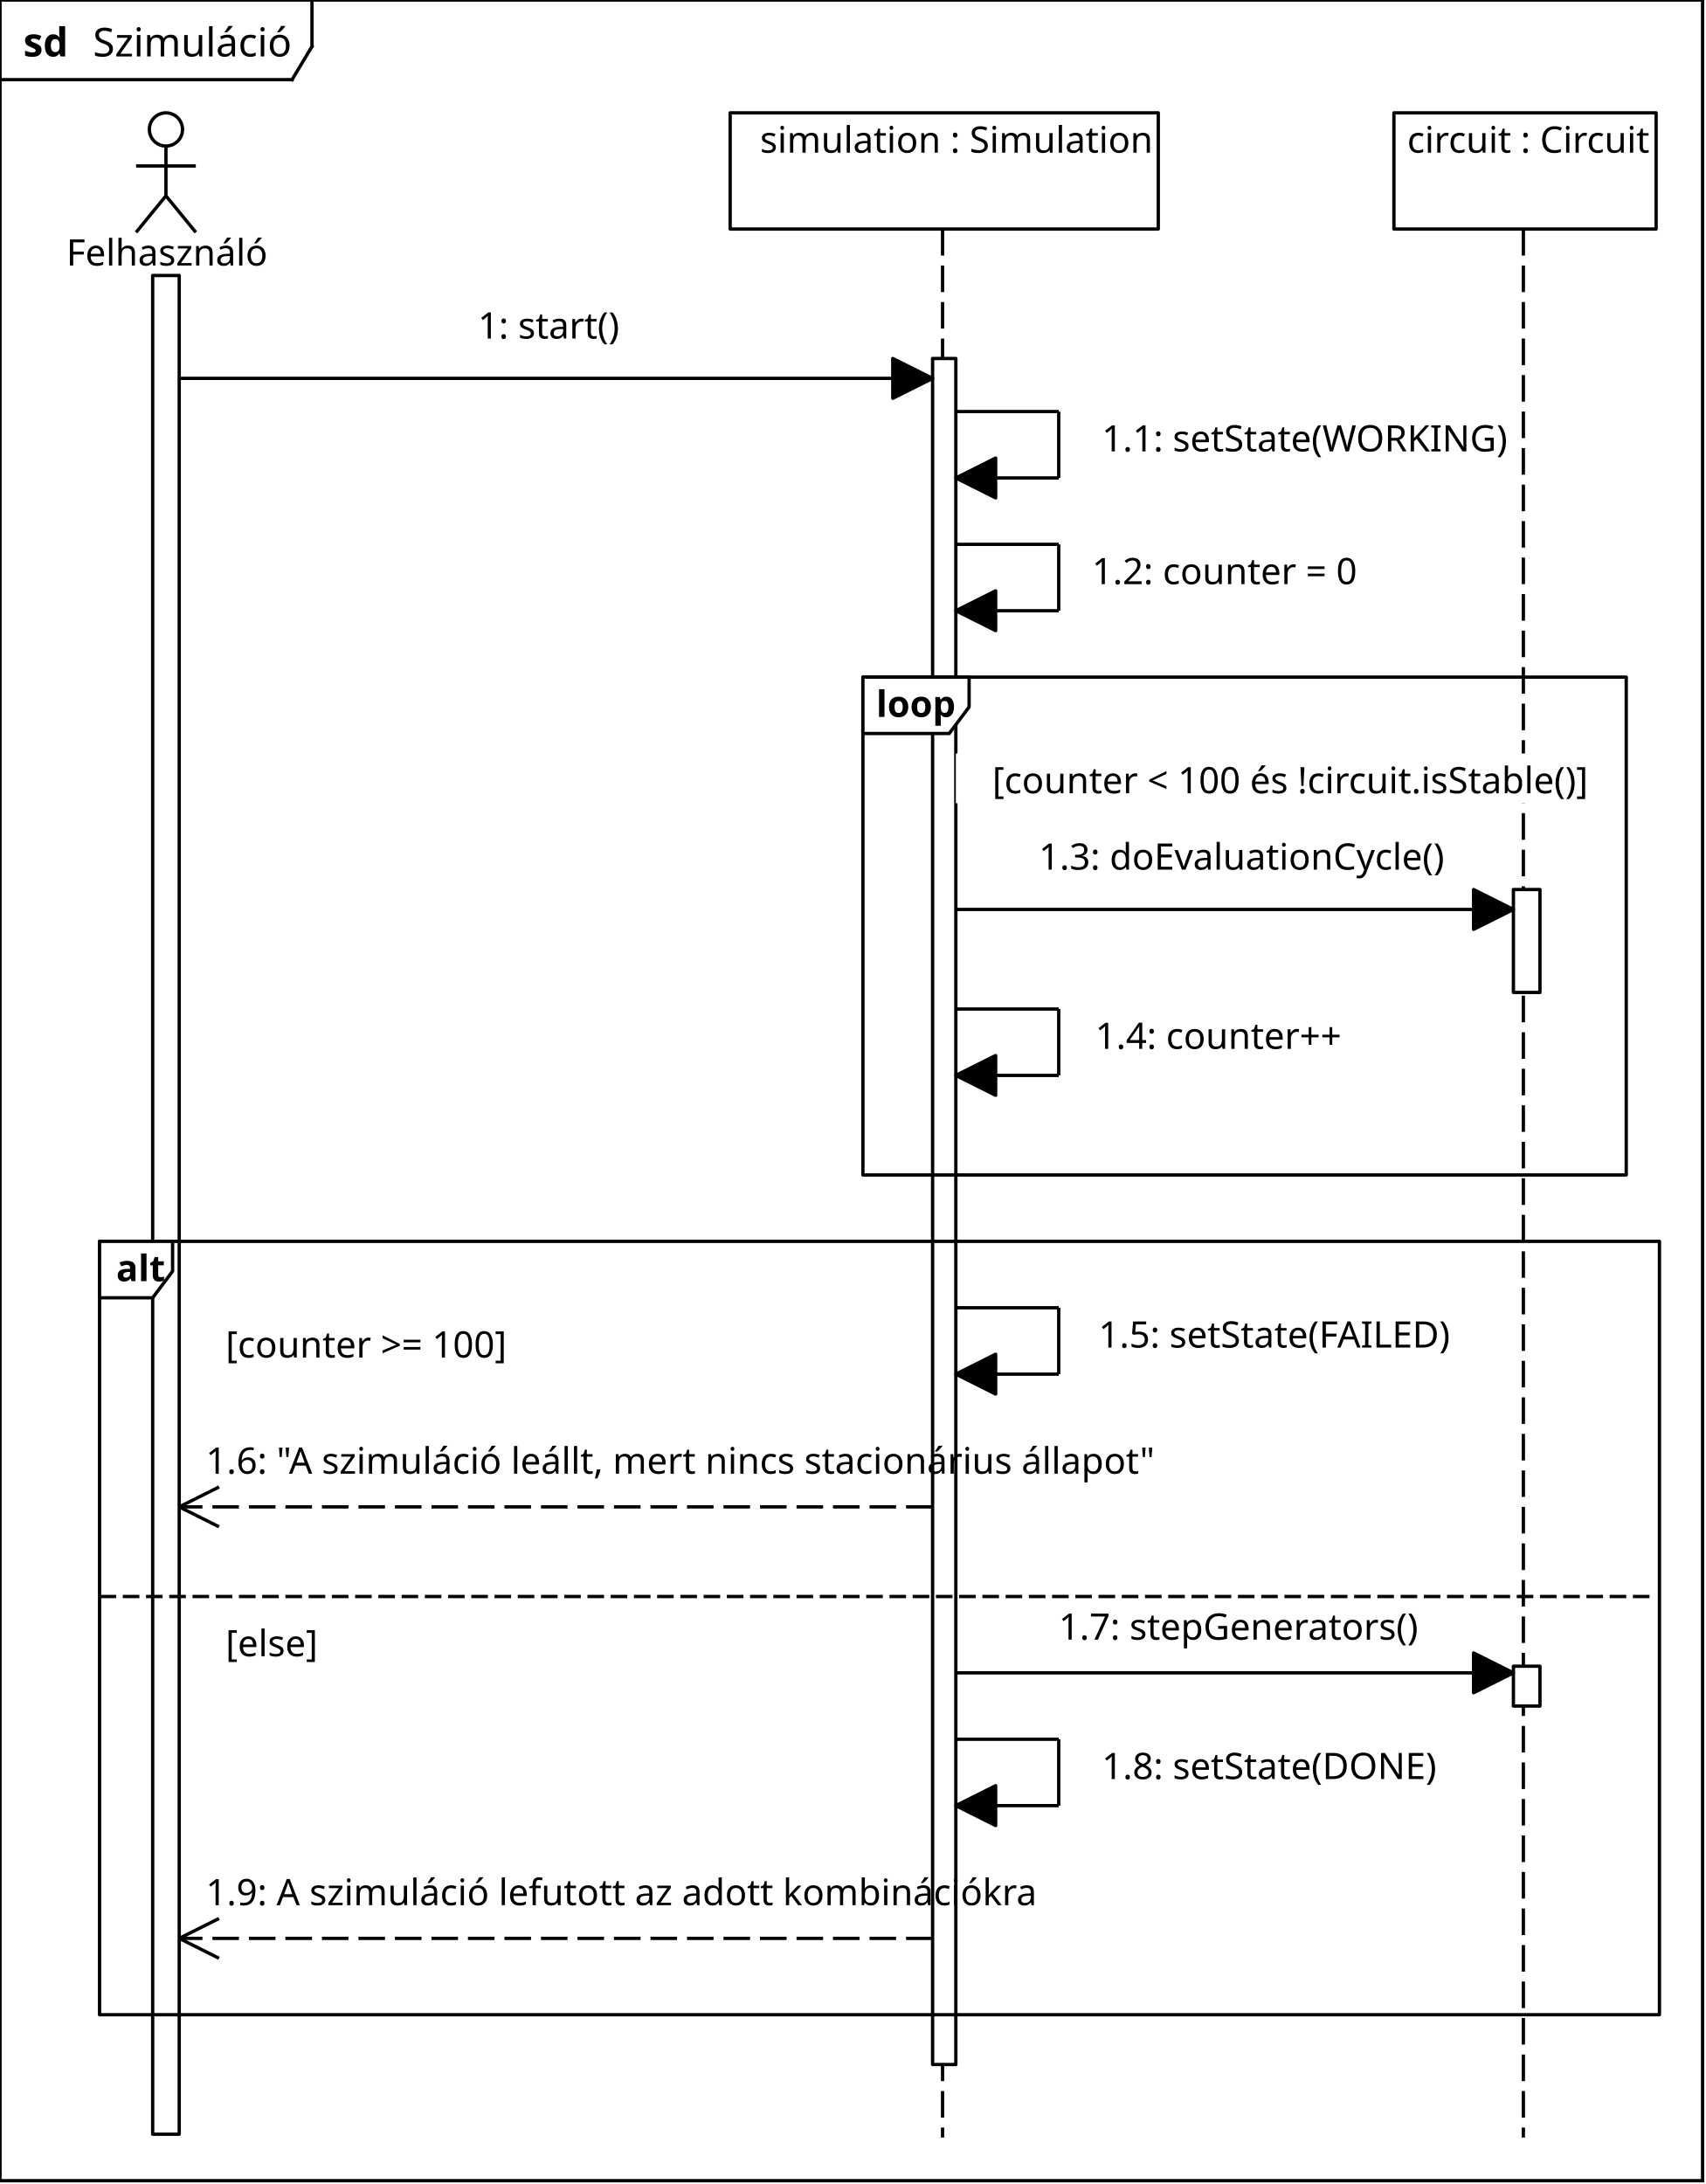
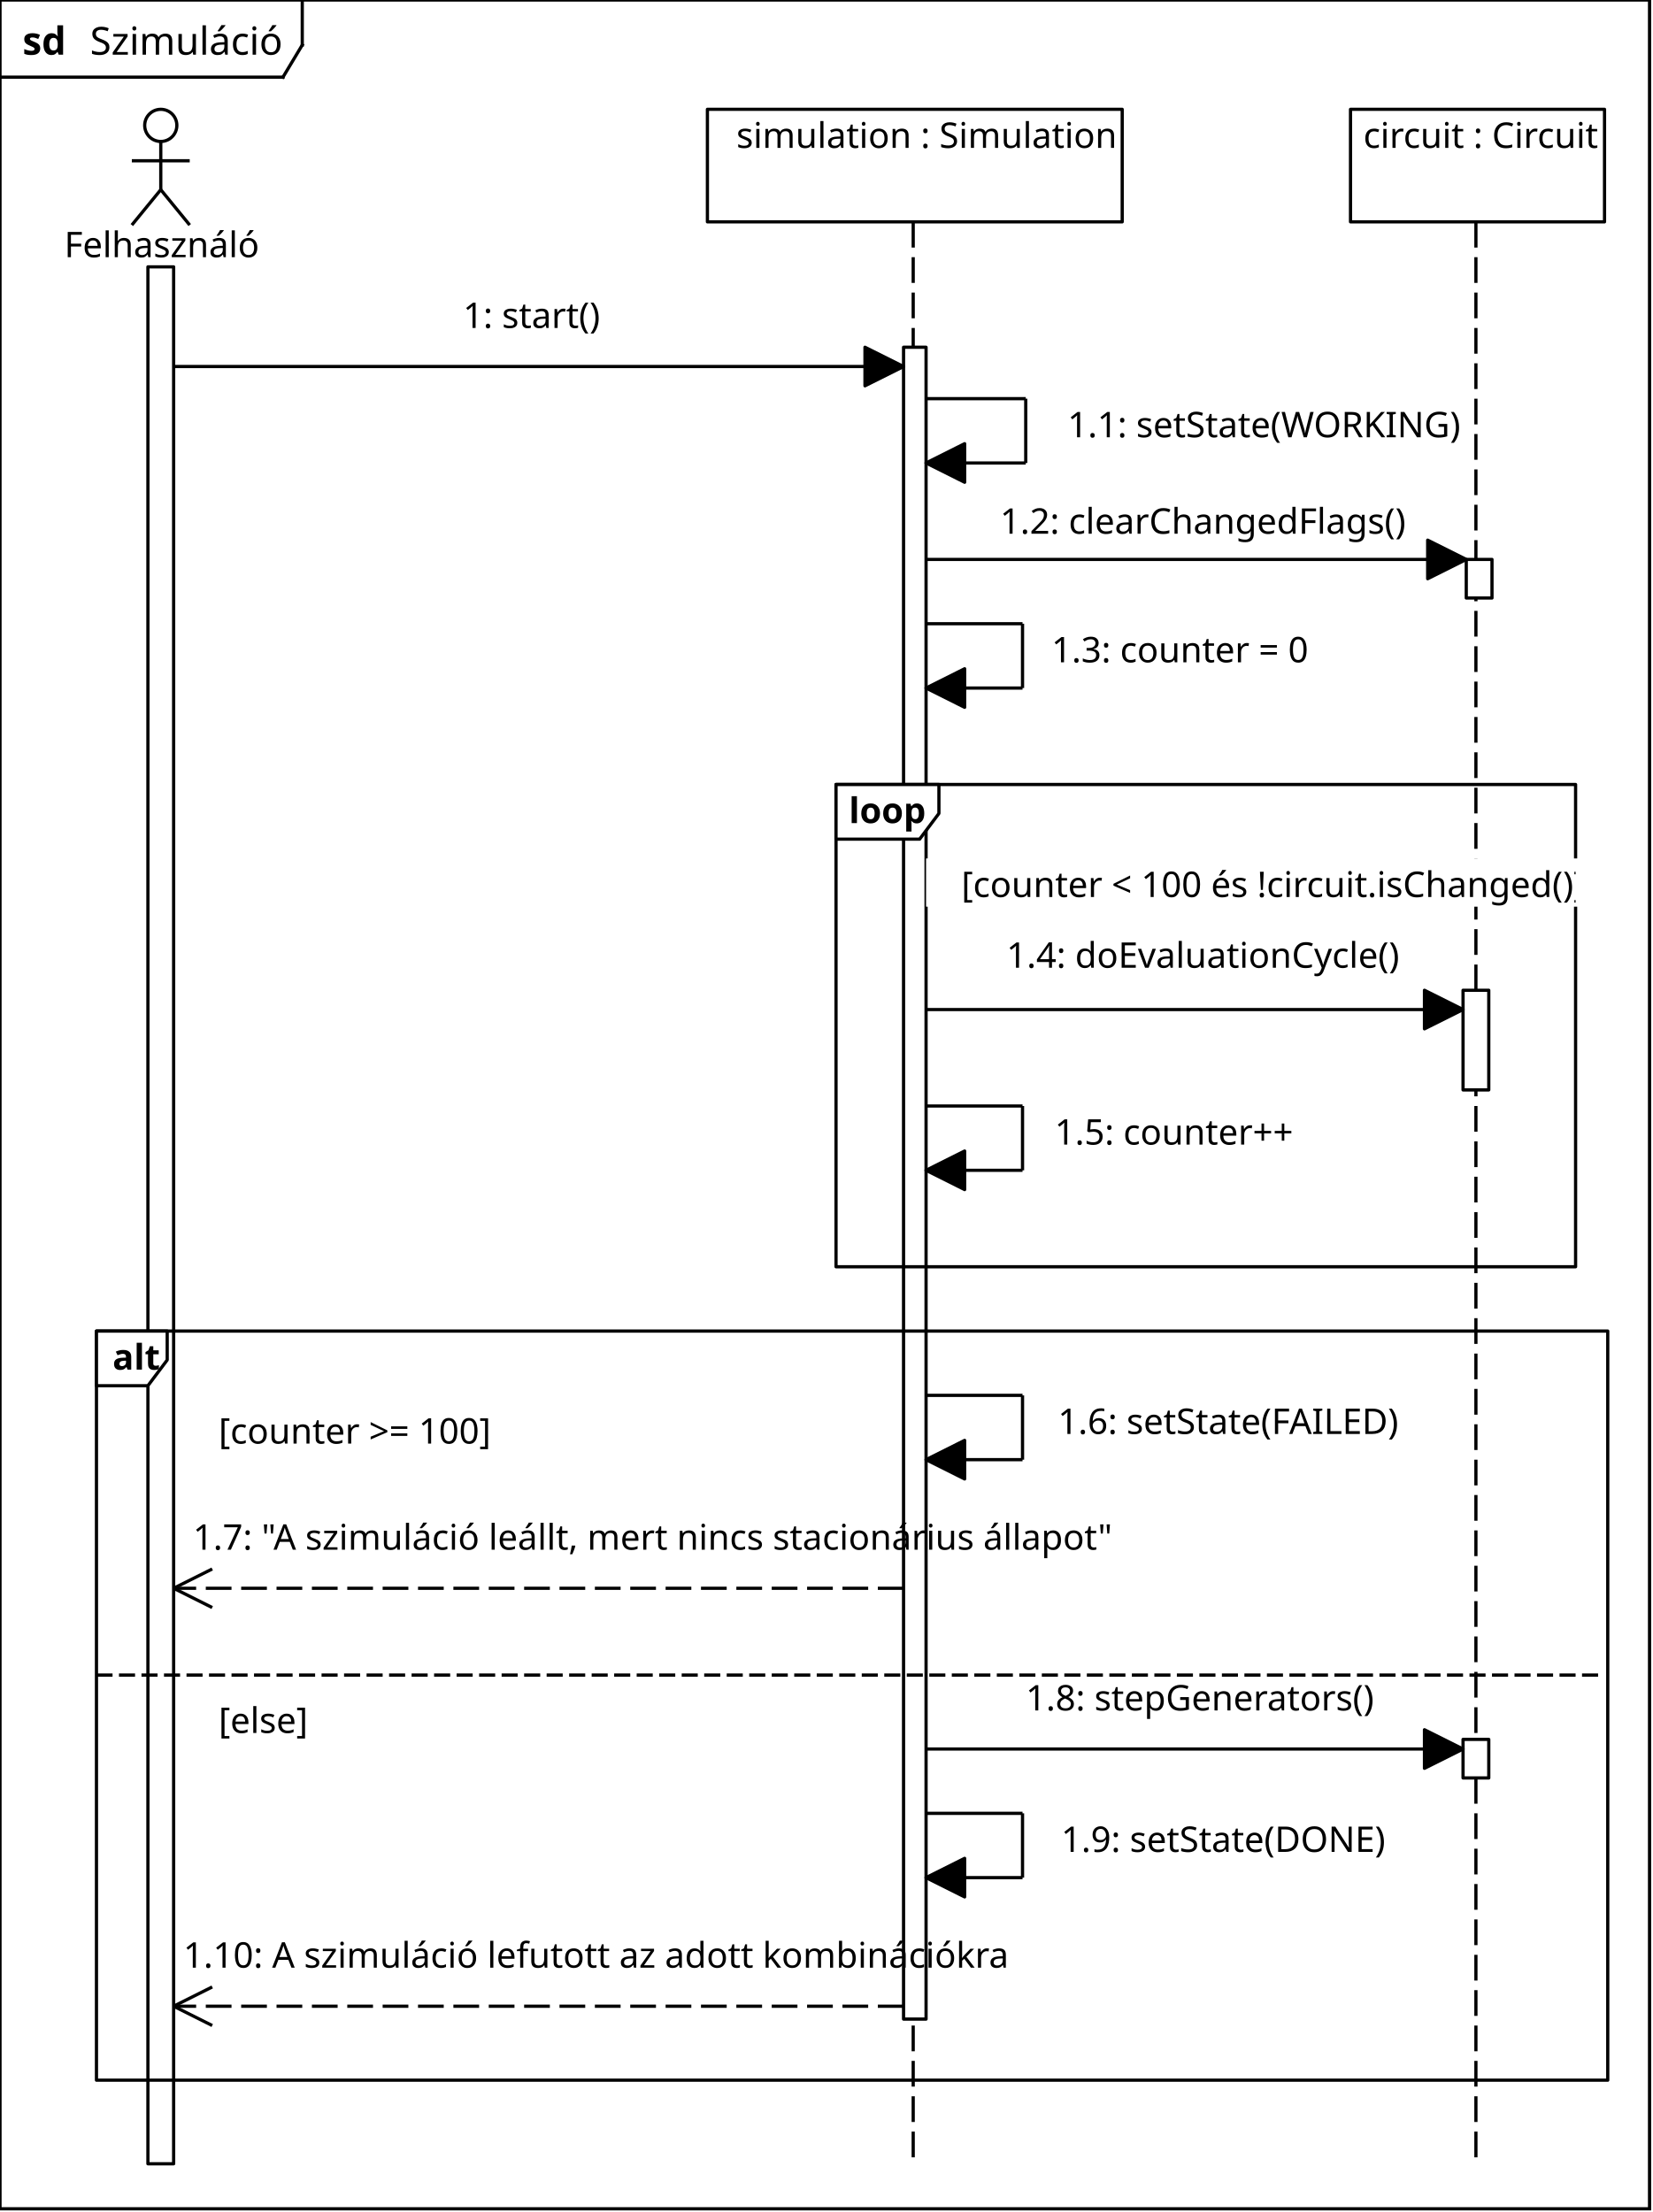
- <svg xmlns="http://www.w3.org/2000/svg" style="fill-opacity:1; color-rendering:auto; color-interpolation:auto; stroke:black; text-rendering:auto; stroke-linecap:square; stroke-miterlimit:10; stroke-opacity:1; shape-rendering:auto; fill:black; stroke-dasharray:none; font-weight:normal; stroke-width:1; font-family:'Dialog'; font-style:normal; stroke-linejoin:miter; font-size:12; stroke-dashoffset:0; image-rendering:auto;" width="514" height="658">
+ <svg xmlns="http://www.w3.org/2000/svg" style="fill-opacity:1; color-rendering:auto; color-interpolation:auto; stroke:black; text-rendering:auto; stroke-linecap:square; stroke-miterlimit:10; stroke-opacity:1; shape-rendering:auto; fill:black; stroke-dasharray:none; font-weight:normal; stroke-width:1; font-family:'Dialog'; font-style:normal; stroke-linejoin:miter; font-size:12; stroke-dashoffset:0; image-rendering:auto;" width="514" height="688">
  <defs id="genericDefs" />
  <g>
    <defs id="defs1">
      <clipPath clipPathUnits="userSpaceOnUse" id="clipPath1">
-         <path d="M-3 -3 L137 -3 L137 617 L-3 617 L-3 -3 Z" />
+         <path d="M-3 -3 L137 -3 L137 647 L-3 647 L-3 -3 Z" />
      </clipPath>
      <clipPath clipPathUnits="userSpaceOnUse" id="clipPath2">
-         <path d="M-3 -3 L87 -3 L87 617 L-3 617 L-3 -3 Z" />
+         <path d="M-3 -3 L87 -3 L87 647 L-3 647 L-3 -3 Z" />
      </clipPath>
      <clipPath clipPathUnits="userSpaceOnUse" id="clipPath3">
-         <path d="M-3 -3 L67 -3 L67 617 L-3 617 L-3 -3 Z" />
+         <path d="M-3 -3 L67 -3 L67 647 L-3 647 L-3 -3 Z" />
      </clipPath>
      <clipPath clipPathUnits="userSpaceOnUse" id="clipPath4">
-         <path d="M-3 -3 L14 -3 L14 521 L-3 521 L-3 -3 Z" />
+         <path d="M-3 -3 L14 -3 L14 527 L-3 527 L-3 -3 Z" />
      </clipPath>
      <clipPath clipPathUnits="userSpaceOnUse" id="clipPath5">
        <path d="M-3 -3 L15 -3 L15 38 L-3 38 L-3 -3 Z" />
      </clipPath>
      <clipPath clipPathUnits="userSpaceOnUse" id="clipPath6">
+         <path d="M-3 -3 L15 -3 L15 19 L-3 19 L-3 -3 Z" />
+       </clipPath>
+       <clipPath clipPathUnits="userSpaceOnUse" id="clipPath7">
        <path d="M-3 -3 L477 -3 L477 240 L-3 240 L-3 -3 Z" />
      </clipPath>
-       <clipPath clipPathUnits="userSpaceOnUse" id="clipPath7">
+       <clipPath clipPathUnits="userSpaceOnUse" id="clipPath8">
        <path d="M0 0 L23 0 L23 18 L0 18 L0 0 Z" />
      </clipPath>
-       <clipPath clipPathUnits="userSpaceOnUse" id="clipPath8">
+       <clipPath clipPathUnits="userSpaceOnUse" id="clipPath9">
        <path d="M-3 -3 L477 -3 L477 132 L-3 132 L-3 -3 Z" />
      </clipPath>
-       <clipPath clipPathUnits="userSpaceOnUse" id="clipPath9">
+       <clipPath clipPathUnits="userSpaceOnUse" id="clipPath10">
        <path d="M0 0 L46 0 L46 15 L0 15 L0 0 Z" />
      </clipPath>
-       <clipPath clipPathUnits="userSpaceOnUse" id="clipPath10">
+       <clipPath clipPathUnits="userSpaceOnUse" id="clipPath11">
        <path d="M0 0 L0 4 L470 4 L470 0 Z" />
-       </clipPath>
-       <clipPath clipPathUnits="userSpaceOnUse" id="clipPath11">
-         <path d="M-3 -3 L15 -3 L15 19 L-3 19 L-3 -3 Z" />
      </clipPath>
      <clipPath clipPathUnits="userSpaceOnUse" id="clipPath12">
        <path d="M-3 -3 L237 -3 L237 157 L-3 157 L-3 -3 Z" />
      </clipPath>
      <clipPath clipPathUnits="userSpaceOnUse" id="clipPath13">
        <path d="M0 0 L33 0 L33 18 L0 18 L0 0 Z" />
      </clipPath>
      <clipPath clipPathUnits="userSpaceOnUse" id="clipPath14">
        <path d="M-3 -3 L477 -3 L477 97 L-3 97 L-3 -3 Z" />
      </clipPath>
      <clipPath clipPathUnits="userSpaceOnUse" id="clipPath15">
        <path d="M0 0 L100 0 L100 15 L0 15 L0 0 Z" />
      </clipPath>
      <clipPath clipPathUnits="userSpaceOnUse" id="clipPath16">
        <path d="M-3 -3 L237 -3 L237 139 L-3 139 L-3 -3 Z" />
      </clipPath>
      <clipPath clipPathUnits="userSpaceOnUse" id="clipPath17">
-         <path d="M0 0 L193 0 L193 15 L0 15 L0 0 Z" />
+         <path d="M0 0 L202 0 L202 15 L0 15 L0 0 Z" />
      </clipPath>
      <clipPath clipPathUnits="userSpaceOnUse" id="clipPath18">
        <path d="M0 0 L0 4 L230 4 L230 0 Z" />
      </clipPath>
      <clipPath clipPathUnits="userSpaceOnUse" id="clipPath19">
-         <path d="M-78 -15 L156 -15 L156 30 L-78 30 L-78 -15 Z" />
+         <path d="M-77 -15 L154 -15 L154 30 L-77 30 L-77 -15 Z" />
      </clipPath>
      <clipPath clipPathUnits="userSpaceOnUse" id="clipPath20">
        <path d="M-80 -15 L160 -15 L160 30 L-80 30 L-80 -15 Z" />
      </clipPath>
      <clipPath clipPathUnits="userSpaceOnUse" id="clipPath21">
        <path d="M-130 -15 L260 -15 L260 30 L-130 30 L-130 -15 Z" />
      </clipPath>
      <clipPath clipPathUnits="userSpaceOnUse" id="clipPath22">
-         <path d="M0 0 L146 0 L146 135 L0 135 L0 0 Z" />
+         <path d="M0 0 L145 0 L145 135 L0 135 L0 0 Z" />
      </clipPath>
      <clipPath clipPathUnits="userSpaceOnUse" id="clipPath23">
        <path d="M0 0 L341 0 L341 115 L0 115 L0 0 Z" />
      </clipPath>
      <clipPath clipPathUnits="userSpaceOnUse" id="clipPath24">
+         <path d="M0 0 L281 0 L281 115 L0 115 L0 0 Z" />
+       </clipPath>
+       <clipPath clipPathUnits="userSpaceOnUse" id="clipPath25">
+         <path d="M0 0 L146 0 L146 135 L0 135 L0 0 Z" />
+       </clipPath>
+       <clipPath clipPathUnits="userSpaceOnUse" id="clipPath26">
        <path d="M0 0 L282 0 L282 115 L0 115 L0 0 Z" />
      </clipPath>
-       <clipPath clipPathUnits="userSpaceOnUse" id="clipPath25">
+       <clipPath clipPathUnits="userSpaceOnUse" id="clipPath27">
+         <path d="M-144 -15 L288 -15 L288 30 L-144 30 L-144 -15 Z" />
+       </clipPath>
+       <clipPath clipPathUnits="userSpaceOnUse" id="clipPath28">
        <path d="M-124 -15 L248 -15 L248 30 L-124 30 L-124 -15 Z" />
      </clipPath>
-       <clipPath clipPathUnits="userSpaceOnUse" id="clipPath26">
-         <path d="M-255 -15 L510 -15 L510 30 L-255 30 L-255 -15 Z" />
-       </clipPath>
-       <clipPath clipPathUnits="userSpaceOnUse" id="clipPath27">
+       <clipPath clipPathUnits="userSpaceOnUse" id="clipPath29">
+         <path d="M-262 -15 L524 -15 L524 30 L-262 30 L-262 -15 Z" />
+       </clipPath>
+       <clipPath clipPathUnits="userSpaceOnUse" id="clipPath30">
        <path d="M-121 -15 L242 -15 L242 30 L-121 30 L-121 -15 Z" />
      </clipPath>
-       <clipPath clipPathUnits="userSpaceOnUse" id="clipPath28">
+       <clipPath clipPathUnits="userSpaceOnUse" id="clipPath31">
        <path d="M-291 -15 L582 -15 L582 30 L-291 30 L-291 -15 Z" />
      </clipPath>
-       <clipPath clipPathUnits="userSpaceOnUse" id="clipPath29">
+       <clipPath clipPathUnits="userSpaceOnUse" id="clipPath32">
        <path d="M-143 -15 L286 -15 L286 30 L-143 30 L-143 -15 Z" />
      </clipPath>
-       <clipPath clipPathUnits="userSpaceOnUse" id="clipPath30">
+       <clipPath clipPathUnits="userSpaceOnUse" id="clipPath33">
        <path d="M-127 -15 L254 -15 L254 30 L-127 30 L-127 -15 Z" />
      </clipPath>
-       <clipPath clipPathUnits="userSpaceOnUse" id="clipPath31">
+       <clipPath clipPathUnits="userSpaceOnUse" id="clipPath34">
        <path d="M-140 -15 L280 -15 L280 30 L-140 30 L-140 -15 Z" />
      </clipPath>
-       <clipPath clipPathUnits="userSpaceOnUse" id="clipPath32">
-         <path d="M-95 -15 L190 -15 L190 30 L-95 30 L-95 -15 Z" />
-       </clipPath>
-       <clipPath clipPathUnits="userSpaceOnUse" id="clipPath33">
+       <clipPath clipPathUnits="userSpaceOnUse" id="clipPath35">
+         <path d="M-96 -15 L192 -15 L192 30 L-96 30 L-96 -15 Z" />
+       </clipPath>
+       <clipPath clipPathUnits="userSpaceOnUse" id="clipPath36">
        <path d="M-61 -15 L122 -15 L122 30 L-61 30 L-61 -15 Z" />
      </clipPath>
-       <clipPath clipPathUnits="userSpaceOnUse" id="clipPath34">
+       <clipPath clipPathUnits="userSpaceOnUse" id="clipPath37">
        <path d="M-91 -15 L182 -15 L182 30 L-91 30 L-91 -15 Z" />
      </clipPath>
    </defs>
    <g style="fill:white; text-rendering:geometricPrecision; stroke:white;">
-       <rect x="0" y="0" width="514" style="stroke:none;" height="658" />
-       <rect x="0" y="38" transform="translate(0,-38)" width="513" style="fill:none; stroke:black;" height="657" />
+       <rect x="0" y="0" width="514" style="stroke:none;" height="688" />
+       <rect x="0" y="38" transform="translate(0,-38)" width="513" style="fill:none; stroke:black;" height="687" />
      <text x="7" y="55" transform="translate(0,-38)" style="fill:black; stroke:none; font-weight:bold;" xml:space="preserve">sd</text>
      <text x="28" y="55" transform="translate(0,-38)" style="fill:black; stroke:none;" xml:space="preserve">Szimuláció</text>
      <line transform="translate(0,-38)" x1="0" x2="88" y1="62" style="fill:none; stroke:black;" y2="62" />
      <line transform="translate(0,-38)" x1="94" x2="94" y1="38" style="fill:none; stroke:black;" y2="52" />
      <line transform="translate(0,-38)" x1="94" x2="88" y1="52" style="fill:none; stroke:black;" y2="62" />
    </g>
    <g transform="translate(220,34)" style="font-size:11; fill:white; text-rendering:geometricPrecision; font-family:sans-serif; stroke:white;">
      <rect x="0" y="0" width="129" style="clip-path:url(#clipPath1); stroke:none;" height="35" />
    </g>
    <g transform="translate(220,34)" style="font-size:11; stroke-linecap:butt; text-rendering:geometricPrecision; font-family:sans-serif; stroke-linejoin:round; stroke-miterlimit:0;">
      <rect x="0" y="0" width="129" style="clip-path:url(#clipPath1); fill:none;" height="35" />
-       <line x1="64" x2="64" y1="35" style="clip-path:url(#clipPath1); fill:none; stroke-linejoin:bevel; stroke-dasharray:8,3;" y2="610" />
+       <line x1="64" x2="64" y1="35" style="clip-path:url(#clipPath1); fill:none; stroke-linejoin:bevel; stroke-dasharray:8,3;" y2="640" />
    </g>
    <g transform="translate(420,34)" style="font-size:11; fill:white; text-rendering:geometricPrecision; font-family:sans-serif; stroke:white;">
      <rect x="0" y="0" width="79" style="clip-path:url(#clipPath2); stroke:none;" height="35" />
    </g>
    <g transform="translate(420,34)" style="font-size:11; stroke-linecap:butt; text-rendering:geometricPrecision; font-family:sans-serif; stroke-linejoin:round; stroke-miterlimit:0;">
      <rect x="0" y="0" width="79" style="clip-path:url(#clipPath2); fill:none;" height="35" />
-       <line x1="39" x2="39" y1="35" style="clip-path:url(#clipPath2); fill:none; stroke-linejoin:bevel; stroke-dasharray:8,3;" y2="610" />
+       <line x1="39" x2="39" y1="35" style="clip-path:url(#clipPath2); fill:none; stroke-linejoin:bevel; stroke-dasharray:8,3;" y2="640" />
    </g>
    <g transform="translate(20,34)" style="font-size:11; stroke-linecap:butt; text-rendering:geometricPrecision; font-family:sans-serif; stroke-linejoin:round; stroke-miterlimit:0;">
      <circle style="fill:none; clip-path:url(#clipPath3);" r="5" cx="30" cy="5" />
-       <rect x="26" y="49" width="8" style="clip-path:url(#clipPath3); fill:none;" height="560" />
+       <rect x="26" y="49" width="8" style="clip-path:url(#clipPath3); fill:none;" height="590" />
      <line x1="30" x2="30" y1="10" style="clip-path:url(#clipPath3); fill:none;" y2="25" />
      <line x1="30" x2="21" y1="25" style="clip-path:url(#clipPath3); fill:none;" y2="36" />
      <line x1="30" x2="39" y1="25" style="clip-path:url(#clipPath3); fill:none;" y2="36" />
      <line x1="21" x2="39" y1="16" style="clip-path:url(#clipPath3); fill:none;" y2="16" />
    </g>
    <g transform="translate(281,108)" style="font-size:11; fill:white; text-rendering:geometricPrecision; font-family:sans-serif; stroke:white;">
-       <rect x="0" y="0" width="7" style="clip-path:url(#clipPath4); stroke:none;" height="514" />
+       <rect x="0" y="0" width="7" style="clip-path:url(#clipPath4); stroke:none;" height="520" />
    </g>
    <g transform="translate(281,108)" style="font-size:11; stroke-linecap:butt; text-rendering:geometricPrecision; font-family:sans-serif; stroke-linejoin:round; stroke-miterlimit:0;">
-       <rect x="0" y="0" width="7" style="clip-path:url(#clipPath4); fill:none;" height="514" />
-     </g>
-     <g transform="translate(456,268)" style="font-size:11; fill:white; text-rendering:geometricPrecision; font-family:sans-serif; stroke:white;">
+       <rect x="0" y="0" width="7" style="clip-path:url(#clipPath4); fill:none;" height="520" />
+     </g>
+     <g transform="translate(455,308)" style="font-size:11; fill:white; text-rendering:geometricPrecision; font-family:sans-serif; stroke:white;">
      <rect x="0" y="0" width="8" style="clip-path:url(#clipPath5); stroke:none;" height="31" />
    </g>
-     <g transform="translate(456,268)" style="font-size:11; stroke-linecap:butt; text-rendering:geometricPrecision; font-family:sans-serif; stroke-linejoin:round; stroke-miterlimit:0;">
+     <g transform="translate(455,308)" style="font-size:11; stroke-linecap:butt; text-rendering:geometricPrecision; font-family:sans-serif; stroke-linejoin:round; stroke-miterlimit:0;">
      <rect x="0" y="0" width="8" style="clip-path:url(#clipPath5); fill:none;" height="31" />
    </g>
-     <g transform="translate(30,374)" style="font-size:11; stroke-linecap:butt; text-rendering:geometricPrecision; font-family:sans-serif; stroke-linejoin:round; font-weight:bold; stroke-miterlimit:0;">
-       <rect x="0" y="0" width="470" style="clip-path:url(#clipPath6); fill:none;" height="233" />
-     </g>
-     <g transform="translate(30,374)" style="font-size:11; fill:white; text-rendering:geometricPrecision; font-family:sans-serif; stroke:white; font-weight:bold;">
-       <path d="M22 0 L22 9 L16 17 L0 17 L0 0 Z" style="clip-path:url(#clipPath6); stroke:none;" />
-     </g>
-     <g transform="translate(30,374)" style="font-size:11; stroke-linecap:butt; text-rendering:geometricPrecision; font-family:sans-serif; stroke-linejoin:round; font-weight:bold; stroke-miterlimit:0;">
-       <path d="M22 0 L22 9 L16 17 L0 17 L0 0 Z" style="fill:none; clip-path:url(#clipPath6);" />
-     </g>
-     <g transform="translate(30,374)" style="text-rendering:geometricPrecision; font-size:11; font-weight:bold; font-family:sans-serif;">
-       <text x="5" y="12" style="clip-path:url(#clipPath7); stroke:none;" xml:space="preserve">alt</text>
-     </g>
-     <g transform="translate(30,482)" style="font-size:11; fill:white; text-rendering:geometricPrecision; font-family:sans-serif; stroke:white;">
-       <rect x="28" y="5" width="46" style="clip-path:url(#clipPath8); stroke:none;" height="15" />
-     </g>
-     <g style="text-rendering:geometricPrecision; font-size:11; font-family:sans-serif;" transform="translate(58,487)">
-       <text x="10" y="12" style="clip-path:url(#clipPath9); stroke:none;" xml:space="preserve">[else]</text>
-     </g>
-     <g transform="translate(456,502)" style="font-size:11; fill:white; text-rendering:geometricPrecision; font-family:sans-serif; stroke:white;">
-       <rect x="0" y="0" width="8" style="clip-path:url(#clipPath11); stroke:none;" height="12" />
-     </g>
-     <g transform="translate(456,502)" style="font-size:11; stroke-linecap:butt; text-rendering:geometricPrecision; font-family:sans-serif; stroke-linejoin:round; stroke-miterlimit:0;">
-       <rect x="0" y="0" width="8" style="clip-path:url(#clipPath11); fill:none;" height="12" />
-     </g>
-     <g transform="translate(260,204)" style="font-size:11; stroke-linecap:butt; text-rendering:geometricPrecision; font-family:sans-serif; stroke-linejoin:round; font-weight:bold; stroke-miterlimit:0;">
+     <g transform="translate(456,174)" style="font-size:11; fill:white; text-rendering:geometricPrecision; font-family:sans-serif; stroke:white;">
+       <rect x="0" y="0" width="8" style="clip-path:url(#clipPath6); stroke:none;" height="12" />
+     </g>
+     <g transform="translate(456,174)" style="font-size:11; stroke-linecap:butt; text-rendering:geometricPrecision; font-family:sans-serif; stroke-linejoin:round; stroke-miterlimit:0;">
+       <rect x="0" y="0" width="8" style="clip-path:url(#clipPath6); fill:none;" height="12" />
+     </g>
+     <g transform="translate(30,414)" style="font-size:11; stroke-linecap:butt; text-rendering:geometricPrecision; font-family:sans-serif; stroke-linejoin:round; font-weight:bold; stroke-miterlimit:0;">
+       <rect x="0" y="0" width="470" style="clip-path:url(#clipPath7); fill:none;" height="233" />
+     </g>
+     <g transform="translate(30,414)" style="font-size:11; fill:white; text-rendering:geometricPrecision; font-family:sans-serif; stroke:white; font-weight:bold;">
+       <path d="M22 0 L22 9 L16 17 L0 17 L0 0 Z" style="clip-path:url(#clipPath7); stroke:none;" />
+     </g>
+     <g transform="translate(30,414)" style="font-size:11; stroke-linecap:butt; text-rendering:geometricPrecision; font-family:sans-serif; stroke-linejoin:round; font-weight:bold; stroke-miterlimit:0;">
+       <path d="M22 0 L22 9 L16 17 L0 17 L0 0 Z" style="fill:none; clip-path:url(#clipPath7);" />
+     </g>
+     <g transform="translate(30,414)" style="text-rendering:geometricPrecision; font-size:11; font-weight:bold; font-family:sans-serif;">
+       <text x="5" y="12" style="clip-path:url(#clipPath8); stroke:none;" xml:space="preserve">alt</text>
+     </g>
+     <g transform="translate(30,522)" style="font-size:11; fill:white; text-rendering:geometricPrecision; font-family:sans-serif; stroke:white;">
+       <rect x="28" y="5" width="46" style="clip-path:url(#clipPath9); stroke:none;" height="15" />
+     </g>
+     <g style="text-rendering:geometricPrecision; font-size:11; font-family:sans-serif;" transform="translate(58,527)">
+       <text x="10" y="12" style="clip-path:url(#clipPath10); stroke:none;" xml:space="preserve">[else]</text>
+     </g>
+     <g transform="translate(455,541)" style="font-size:11; fill:white; text-rendering:geometricPrecision; font-family:sans-serif; stroke:white;">
+       <rect x="0" y="0" width="8" style="clip-path:url(#clipPath6); stroke:none;" height="12" />
+     </g>
+     <g transform="translate(455,541)" style="font-size:11; stroke-linecap:butt; text-rendering:geometricPrecision; font-family:sans-serif; stroke-linejoin:round; stroke-miterlimit:0;">
+       <rect x="0" y="0" width="8" style="clip-path:url(#clipPath6); fill:none;" height="12" />
+     </g>
+     <g transform="translate(260,244)" style="font-size:11; stroke-linecap:butt; text-rendering:geometricPrecision; font-family:sans-serif; stroke-linejoin:round; font-weight:bold; stroke-miterlimit:0;">
      <rect x="0" y="0" width="230" style="clip-path:url(#clipPath12); fill:none;" height="150" />
    </g>
-     <g transform="translate(260,204)" style="font-size:11; fill:white; text-rendering:geometricPrecision; font-family:sans-serif; stroke:white; font-weight:bold;">
+     <g transform="translate(260,244)" style="font-size:11; fill:white; text-rendering:geometricPrecision; font-family:sans-serif; stroke:white; font-weight:bold;">
      <path d="M32 0 L32 9 L26 17 L0 17 L0 0 Z" style="clip-path:url(#clipPath12); stroke:none;" />
    </g>
-     <g transform="translate(260,204)" style="font-size:11; stroke-linecap:butt; text-rendering:geometricPrecision; font-family:sans-serif; stroke-linejoin:round; font-weight:bold; stroke-miterlimit:0;">
+     <g transform="translate(260,244)" style="font-size:11; stroke-linecap:butt; text-rendering:geometricPrecision; font-family:sans-serif; stroke-linejoin:round; font-weight:bold; stroke-miterlimit:0;">
      <path d="M32 0 L32 9 L26 17 L0 17 L0 0 Z" style="fill:none; clip-path:url(#clipPath12);" />
    </g>
-     <g transform="translate(260,204)" style="text-rendering:geometricPrecision; font-size:11; font-weight:bold; font-family:sans-serif;">
+     <g transform="translate(260,244)" style="text-rendering:geometricPrecision; font-size:11; font-weight:bold; font-family:sans-serif;">
      <text x="4" y="12" style="clip-path:url(#clipPath13); stroke:none;" xml:space="preserve">loop</text>
    </g>
-     <g transform="translate(30,392)" style="font-size:11; fill:white; text-rendering:geometricPrecision; font-family:sans-serif; stroke:white;">
+     <g transform="translate(30,432)" style="font-size:11; fill:white; text-rendering:geometricPrecision; font-family:sans-serif; stroke:white;">
      <rect x="28" y="5" width="100" style="clip-path:url(#clipPath14); stroke:none;" height="15" />
    </g>
-     <g transform="translate(30,392)" style="font-size:11; stroke-linecap:butt; text-rendering:geometricPrecision; font-family:sans-serif; stroke-linejoin:bevel; stroke-dasharray:5,2; stroke-miterlimit:0;">
+     <g transform="translate(30,432)" style="font-size:11; stroke-linecap:butt; text-rendering:geometricPrecision; font-family:sans-serif; stroke-linejoin:bevel; stroke-dasharray:5,2; stroke-miterlimit:0;">
      <line x1="0" x2="469" y1="89" style="clip-path:url(#clipPath14); fill:none;" y2="89" />
    </g>
-     <g style="text-rendering:geometricPrecision; font-size:11; font-family:sans-serif;" transform="translate(58,397)">
+     <g style="text-rendering:geometricPrecision; font-size:11; font-family:sans-serif;" transform="translate(58,437)">
      <text x="10" y="12" style="clip-path:url(#clipPath15); stroke:none;" xml:space="preserve">[counter &gt;= 100]</text>
    </g>
-     <g transform="translate(260,222)" style="font-size:11; fill:white; text-rendering:geometricPrecision; font-family:sans-serif; stroke:white;">
-       <rect x="28" y="5" width="193" style="clip-path:url(#clipPath16); stroke:none;" height="15" />
-     </g>
-     <g style="text-rendering:geometricPrecision; font-size:11; font-family:sans-serif;" transform="translate(288,227)">
-       <text x="11" y="12" style="clip-path:url(#clipPath17); stroke:none;" xml:space="preserve">[counter &lt; 100 és !circuit.isStable()]</text>
+     <g transform="translate(260,262)" style="font-size:11; fill:white; text-rendering:geometricPrecision; font-family:sans-serif; stroke:white;">
+       <rect x="28" y="5" width="206" style="clip-path:url(#clipPath16); stroke:none;" height="15" />
+     </g>
+     <g style="text-rendering:geometricPrecision; font-size:11; font-family:sans-serif;" transform="translate(288,267)">
+       <text x="11" y="12" style="clip-path:url(#clipPath17); stroke:none;" xml:space="preserve">[counter &lt; 100 és !circuit.isChanged()]</text>
    </g>
    <g style="text-rendering:geometricPrecision; font-size:11; font-family:sans-serif;" transform="translate(11,68)">
      <text x="9" y="12" style="clip-path:url(#clipPath19); stroke:none;" xml:space="preserve">Felhasználó</text>
    </g>
    <g style="text-rendering:geometricPrecision; font-size:11; font-family:sans-serif;" transform="translate(420,34)">
      <text x="4" y="12" style="clip-path:url(#clipPath20); stroke:none;" xml:space="preserve">circuit : Circuit</text>
    </g>
    <g style="text-rendering:geometricPrecision; font-size:11; font-family:sans-serif;" transform="translate(220,34)">
      <text x="9" y="12" style="clip-path:url(#clipPath21); stroke:none;" xml:space="preserve">simulation : Simulation</text>
    </g>
-     <g transform="translate(233,248)" style="font-size:11; stroke-linecap:butt; text-rendering:geometricPrecision; font-family:sans-serif; stroke-linejoin:round;">
-       <line x1="55" x2="86" y1="56" style="clip-path:url(#clipPath22); fill:none;" y2="56" />
-       <line x1="86" x2="86" y1="56" style="clip-path:url(#clipPath22); fill:none;" y2="76" />
-       <line x1="86" x2="55" y1="76" style="clip-path:url(#clipPath22); fill:none;" y2="76" />
+     <g transform="translate(233,288)" style="font-size:11; stroke-linecap:butt; text-rendering:geometricPrecision; font-family:sans-serif; stroke-linejoin:round;">
+       <line x1="55" x2="85" y1="56" style="clip-path:url(#clipPath22); fill:none;" y2="56" />
+       <line x1="85" x2="85" y1="56" style="clip-path:url(#clipPath22); fill:none;" y2="76" />
+       <line x1="85" x2="55" y1="76" style="clip-path:url(#clipPath22); fill:none;" y2="76" />
      <polygon style="clip-path:url(#clipPath22); stroke:none;" points=" 55 76 67 82 67 70" />
      <polygon style="fill:none; clip-path:url(#clipPath22);" points=" 55 76 67 82 67 70" />
    </g>
    <g transform="translate(-1,58)" style="font-size:11; stroke-linecap:butt; text-rendering:geometricPrecision; font-family:sans-serif; stroke-linejoin:round;">
      <line x1="55" x2="282" y1="56" style="clip-path:url(#clipPath23); fill:none;" y2="56" />
      <polygon style="clip-path:url(#clipPath23); stroke:none;" points=" 282 56 270 50 270 62" />
      <polygon style="fill:none; clip-path:url(#clipPath23);" points=" 282 56 270 50 270 62" />
    </g>
-     <g transform="translate(233,108)" style="font-size:11; stroke-linecap:butt; text-rendering:geometricPrecision; font-family:sans-serif; stroke-linejoin:round;">
-       <line x1="55" x2="86" y1="56" style="clip-path:url(#clipPath22); fill:none;" y2="56" />
-       <line x1="86" x2="86" y1="56" style="clip-path:url(#clipPath22); fill:none;" y2="76" />
-       <line x1="86" x2="55" y1="76" style="clip-path:url(#clipPath22); fill:none;" y2="76" />
+     <g transform="translate(233,138)" style="font-size:11; stroke-linecap:butt; text-rendering:geometricPrecision; font-family:sans-serif; stroke-linejoin:round;">
+       <line x1="55" x2="85" y1="56" style="clip-path:url(#clipPath22); fill:none;" y2="56" />
+       <line x1="85" x2="85" y1="56" style="clip-path:url(#clipPath22); fill:none;" y2="76" />
+       <line x1="85" x2="55" y1="76" style="clip-path:url(#clipPath22); fill:none;" y2="76" />
      <polygon style="clip-path:url(#clipPath22); stroke:none;" points=" 55 76 67 82 67 70" />
      <polygon style="fill:none; clip-path:url(#clipPath22);" points=" 55 76 67 82 67 70" />
    </g>
-     <g transform="translate(233,218)" style="font-size:11; stroke-linecap:butt; text-rendering:geometricPrecision; font-family:sans-serif; stroke-linejoin:round;">
-       <line x1="55" x2="223" y1="56" style="clip-path:url(#clipPath24); fill:none;" y2="56" />
-       <polygon style="clip-path:url(#clipPath24); stroke:none;" points=" 223 56 211 50 211 62" />
-       <polygon style="fill:none; clip-path:url(#clipPath24);" points=" 223 56 211 50 211 62" />
-     </g>
-     <g transform="translate(233,338)" style="font-size:11; stroke-linecap:butt; text-rendering:geometricPrecision; font-family:sans-serif; stroke-linejoin:round;">
-       <line x1="55" x2="86" y1="56" style="clip-path:url(#clipPath22); fill:none;" y2="56" />
-       <line x1="86" x2="86" y1="56" style="clip-path:url(#clipPath22); fill:none;" y2="76" />
-       <line x1="86" x2="55" y1="76" style="clip-path:url(#clipPath22); fill:none;" y2="76" />
+     <g transform="translate(233,258)" style="font-size:11; stroke-linecap:butt; text-rendering:geometricPrecision; font-family:sans-serif; stroke-linejoin:round;">
+       <line x1="55" x2="222" y1="56" style="clip-path:url(#clipPath24); fill:none;" y2="56" />
+       <polygon style="clip-path:url(#clipPath24); stroke:none;" points=" 222 56 210 50 210 62" />
+       <polygon style="fill:none; clip-path:url(#clipPath24);" points=" 222 56 210 50 210 62" />
+     </g>
+     <g transform="translate(233,378)" style="font-size:11; stroke-linecap:butt; text-rendering:geometricPrecision; font-family:sans-serif; stroke-linejoin:round;">
+       <line x1="55" x2="85" y1="56" style="clip-path:url(#clipPath22); fill:none;" y2="56" />
+       <line x1="85" x2="85" y1="56" style="clip-path:url(#clipPath22); fill:none;" y2="76" />
+       <line x1="85" x2="55" y1="76" style="clip-path:url(#clipPath22); fill:none;" y2="76" />
      <polygon style="clip-path:url(#clipPath22); stroke:none;" points=" 55 76 67 82 67 70" />
      <polygon style="fill:none; clip-path:url(#clipPath22);" points=" 55 76 67 82 67 70" />
    </g>
    <g transform="translate(233,68)" style="font-size:11; stroke-linecap:butt; text-rendering:geometricPrecision; font-family:sans-serif; stroke-linejoin:round;">
-       <line x1="55" x2="86" y1="56" style="clip-path:url(#clipPath22); fill:none;" y2="56" />
-       <line x1="86" x2="86" y1="56" style="clip-path:url(#clipPath22); fill:none;" y2="76" />
-       <line x1="86" x2="55" y1="76" style="clip-path:url(#clipPath22); fill:none;" y2="76" />
-       <polygon style="clip-path:url(#clipPath22); stroke:none;" points=" 55 76 67 82 67 70" />
-       <polygon style="fill:none; clip-path:url(#clipPath22);" points=" 55 76 67 82 67 70" />
-     </g>
-     <g transform="translate(-1,398)" style="font-size:11; stroke-linecap:butt; text-rendering:geometricPrecision; font-family:sans-serif; stroke-linejoin:round; stroke-dasharray:8,3; stroke-miterlimit:0;">
+       <line x1="55" x2="86" y1="56" style="clip-path:url(#clipPath25); fill:none;" y2="56" />
+       <line x1="86" x2="86" y1="56" style="clip-path:url(#clipPath25); fill:none;" y2="76" />
+       <line x1="86" x2="55" y1="76" style="clip-path:url(#clipPath25); fill:none;" y2="76" />
+       <polygon style="clip-path:url(#clipPath25); stroke:none;" points=" 55 76 67 82 67 70" />
+       <polygon style="fill:none; clip-path:url(#clipPath25);" points=" 55 76 67 82 67 70" />
+     </g>
+     <g transform="translate(-1,438)" style="font-size:11; stroke-linecap:butt; text-rendering:geometricPrecision; font-family:sans-serif; stroke-linejoin:round; stroke-dasharray:8,3; stroke-miterlimit:0;">
      <line x1="282" x2="55" y1="56" style="clip-path:url(#clipPath23); fill:none;" y2="56" />
      <line x1="55" x2="67" y1="56" style="clip-path:url(#clipPath23); fill:none; stroke-dasharray:none; stroke-miterlimit:10;" y2="62" />
      <line x1="55" x2="67" y1="56" style="clip-path:url(#clipPath23); fill:none; stroke-dasharray:none; stroke-miterlimit:10;" y2="50" />
    </g>
-     <g transform="translate(233,468)" style="font-size:11; stroke-linecap:butt; text-rendering:geometricPrecision; font-family:sans-serif; stroke-linejoin:round;">
-       <line x1="55" x2="86" y1="56" style="clip-path:url(#clipPath22); fill:none;" y2="56" />
-       <line x1="86" x2="86" y1="56" style="clip-path:url(#clipPath22); fill:none;" y2="76" />
-       <line x1="86" x2="55" y1="76" style="clip-path:url(#clipPath22); fill:none;" y2="76" />
+     <g transform="translate(233,508)" style="font-size:11; stroke-linecap:butt; text-rendering:geometricPrecision; font-family:sans-serif; stroke-linejoin:round;">
+       <line x1="55" x2="85" y1="56" style="clip-path:url(#clipPath22); fill:none;" y2="56" />
+       <line x1="85" x2="85" y1="56" style="clip-path:url(#clipPath22); fill:none;" y2="76" />
+       <line x1="85" x2="55" y1="76" style="clip-path:url(#clipPath22); fill:none;" y2="76" />
      <polygon style="clip-path:url(#clipPath22); stroke:none;" points=" 55 76 67 82 67 70" />
      <polygon style="fill:none; clip-path:url(#clipPath22);" points=" 55 76 67 82 67 70" />
    </g>
-     <g transform="translate(-1,528)" style="font-size:11; stroke-linecap:butt; text-rendering:geometricPrecision; font-family:sans-serif; stroke-linejoin:round; stroke-dasharray:8,3; stroke-miterlimit:0;">
+     <g transform="translate(-1,568)" style="font-size:11; stroke-linecap:butt; text-rendering:geometricPrecision; font-family:sans-serif; stroke-linejoin:round; stroke-dasharray:8,3; stroke-miterlimit:0;">
      <line x1="282" x2="55" y1="56" style="clip-path:url(#clipPath23); fill:none;" y2="56" />
      <line x1="55" x2="67" y1="56" style="clip-path:url(#clipPath23); fill:none; stroke-dasharray:none; stroke-miterlimit:10;" y2="62" />
      <line x1="55" x2="67" y1="56" style="clip-path:url(#clipPath23); fill:none; stroke-dasharray:none; stroke-miterlimit:10;" y2="50" />
    </g>
-     <g transform="translate(233,448)" style="font-size:11; stroke-linecap:butt; text-rendering:geometricPrecision; font-family:sans-serif; stroke-linejoin:round;">
-       <line x1="55" x2="223" y1="56" style="clip-path:url(#clipPath24); fill:none;" y2="56" />
-       <polygon style="clip-path:url(#clipPath24); stroke:none;" points=" 223 56 211 50 211 62" />
-       <polygon style="fill:none; clip-path:url(#clipPath24);" points=" 223 56 211 50 211 62" />
-     </g>
-     <g style="text-rendering:geometricPrecision; font-size:11; font-family:sans-serif;" transform="translate(310,482)">
-       <text x="9" y="12" style="clip-path:url(#clipPath25); stroke:none;" xml:space="preserve">1.7: stepGenerators()</text>
-     </g>
-     <g style="text-rendering:geometricPrecision; font-size:11; font-family:sans-serif;" transform="translate(50,562)">
-       <text x="12" y="12" style="clip-path:url(#clipPath26); stroke:none;" xml:space="preserve">1.9: A szimuláció lefutott az adott kombinációkra</text>
-     </g>
-     <g style="text-rendering:geometricPrecision; font-size:11; font-family:sans-serif;" transform="translate(320,524)">
-       <text x="12" y="12" style="clip-path:url(#clipPath27); stroke:none;" xml:space="preserve">1.8: setState(DONE)</text>
-     </g>
-     <g style="text-rendering:geometricPrecision; font-size:11; font-family:sans-serif;" transform="translate(50,432)">
-       <text x="12" y="12" style="clip-path:url(#clipPath28); stroke:none;" xml:space="preserve">1.6: "A szimuláció leállt, mert nincs stacionárius állapot"</text>
+     <g transform="translate(233,488)" style="font-size:11; stroke-linecap:butt; text-rendering:geometricPrecision; font-family:sans-serif; stroke-linejoin:round;">
+       <line x1="55" x2="222" y1="56" style="clip-path:url(#clipPath24); fill:none;" y2="56" />
+       <polygon style="clip-path:url(#clipPath24); stroke:none;" points=" 222 56 210 50 210 62" />
+       <polygon style="fill:none; clip-path:url(#clipPath24);" points=" 222 56 210 50 210 62" />
+     </g>
+     <g transform="translate(233,118)" style="font-size:11; stroke-linecap:butt; text-rendering:geometricPrecision; font-family:sans-serif; stroke-linejoin:round;">
+       <line x1="55" x2="223" y1="56" style="clip-path:url(#clipPath26); fill:none;" y2="56" />
+       <polygon style="clip-path:url(#clipPath26); stroke:none;" points=" 223 56 211 50 211 62" />
+       <polygon style="fill:none; clip-path:url(#clipPath26);" points=" 223 56 211 50 211 62" />
+     </g>
+     <g style="text-rendering:geometricPrecision; font-size:11; font-family:sans-serif;" transform="translate(300,154)">
+       <text x="11" y="12" style="clip-path:url(#clipPath27); stroke:none;" xml:space="preserve">1.2: clearChangedFlags()</text>
+     </g>
+     <g style="text-rendering:geometricPrecision; font-size:11; font-family:sans-serif;" transform="translate(310,520)">
+       <text x="9" y="12" style="clip-path:url(#clipPath28); stroke:none;" xml:space="preserve">1.8: stepGenerators()</text>
+     </g>
+     <g style="text-rendering:geometricPrecision; font-size:11; font-family:sans-serif;" transform="translate(45,600)">
+       <text x="12" y="12" style="clip-path:url(#clipPath29); stroke:none;" xml:space="preserve">1.10: A szimuláció lefutott az adott kombinációkra</text>
+     </g>
+     <g style="text-rendering:geometricPrecision; font-size:11; font-family:sans-serif;" transform="translate(318,564)">
+       <text x="12" y="12" style="clip-path:url(#clipPath30); stroke:none;" xml:space="preserve">1.9: setState(DONE)</text>
+     </g>
+     <g style="text-rendering:geometricPrecision; font-size:11; font-family:sans-serif;" transform="translate(48,470)">
+       <text x="12" y="12" style="clip-path:url(#clipPath31); stroke:none;" xml:space="preserve">1.7: "A szimuláció leállt, mert nincs stacionárius állapot"</text>
    </g>
    <g style="text-rendering:geometricPrecision; font-size:11; font-family:sans-serif;" transform="translate(320,124)">
-       <text x="12" y="12" style="clip-path:url(#clipPath29); stroke:none;" xml:space="preserve">1.1: setState(WORKING)</text>
-     </g>
-     <g style="text-rendering:geometricPrecision; font-size:11; font-family:sans-serif;" transform="translate(320,394)">
-       <text x="11" y="12" style="clip-path:url(#clipPath30); stroke:none;" xml:space="preserve">1.5: setState(FAILED)</text>
-     </g>
-     <g style="text-rendering:geometricPrecision; font-size:11; font-family:sans-serif;" transform="translate(302,250)">
-       <text x="11" y="12" style="clip-path:url(#clipPath31); stroke:none;" xml:space="preserve">1.3: doEvaluationCycle()</text>
-     </g>
-     <g style="text-rendering:geometricPrecision; font-size:11; font-family:sans-serif;" transform="translate(320,164)">
-       <text x="9" y="12" style="clip-path:url(#clipPath32); stroke:none;" xml:space="preserve">1.2: counter = 0</text>
+       <text x="12" y="12" style="clip-path:url(#clipPath32); stroke:none;" xml:space="preserve">1.1: setState(WORKING)</text>
+     </g>
+     <g style="text-rendering:geometricPrecision; font-size:11; font-family:sans-serif;" transform="translate(318,434)">
+       <text x="11" y="12" style="clip-path:url(#clipPath33); stroke:none;" xml:space="preserve">1.6: setState(FAILED)</text>
+     </g>
+     <g style="text-rendering:geometricPrecision; font-size:11; font-family:sans-serif;" transform="translate(302,289)">
+       <text x="11" y="12" style="clip-path:url(#clipPath34); stroke:none;" xml:space="preserve">1.4: doEvaluationCycle()</text>
+     </g>
+     <g style="text-rendering:geometricPrecision; font-size:11; font-family:sans-serif;" transform="translate(318,194)">
+       <text x="9" y="12" style="clip-path:url(#clipPath35); stroke:none;" xml:space="preserve">1.3: counter = 0</text>
    </g>
    <g style="text-rendering:geometricPrecision; font-size:11; font-family:sans-serif;" transform="translate(135,90)">
-       <text x="9" y="12" style="clip-path:url(#clipPath33); stroke:none;" xml:space="preserve">1: start()</text>
-     </g>
-     <g style="text-rendering:geometricPrecision; font-size:11; font-family:sans-serif;" transform="translate(320,304)">
-       <text x="10" y="12" style="clip-path:url(#clipPath34); stroke:none;" xml:space="preserve">1.4: counter++</text>
+       <text x="9" y="12" style="clip-path:url(#clipPath36); stroke:none;" xml:space="preserve">1: start()</text>
+     </g>
+     <g style="text-rendering:geometricPrecision; font-size:11; font-family:sans-serif;" transform="translate(318,344)">
+       <text x="10" y="12" style="clip-path:url(#clipPath37); stroke:none;" xml:space="preserve">1.5: counter++</text>
    </g>
  </g>
</svg>
